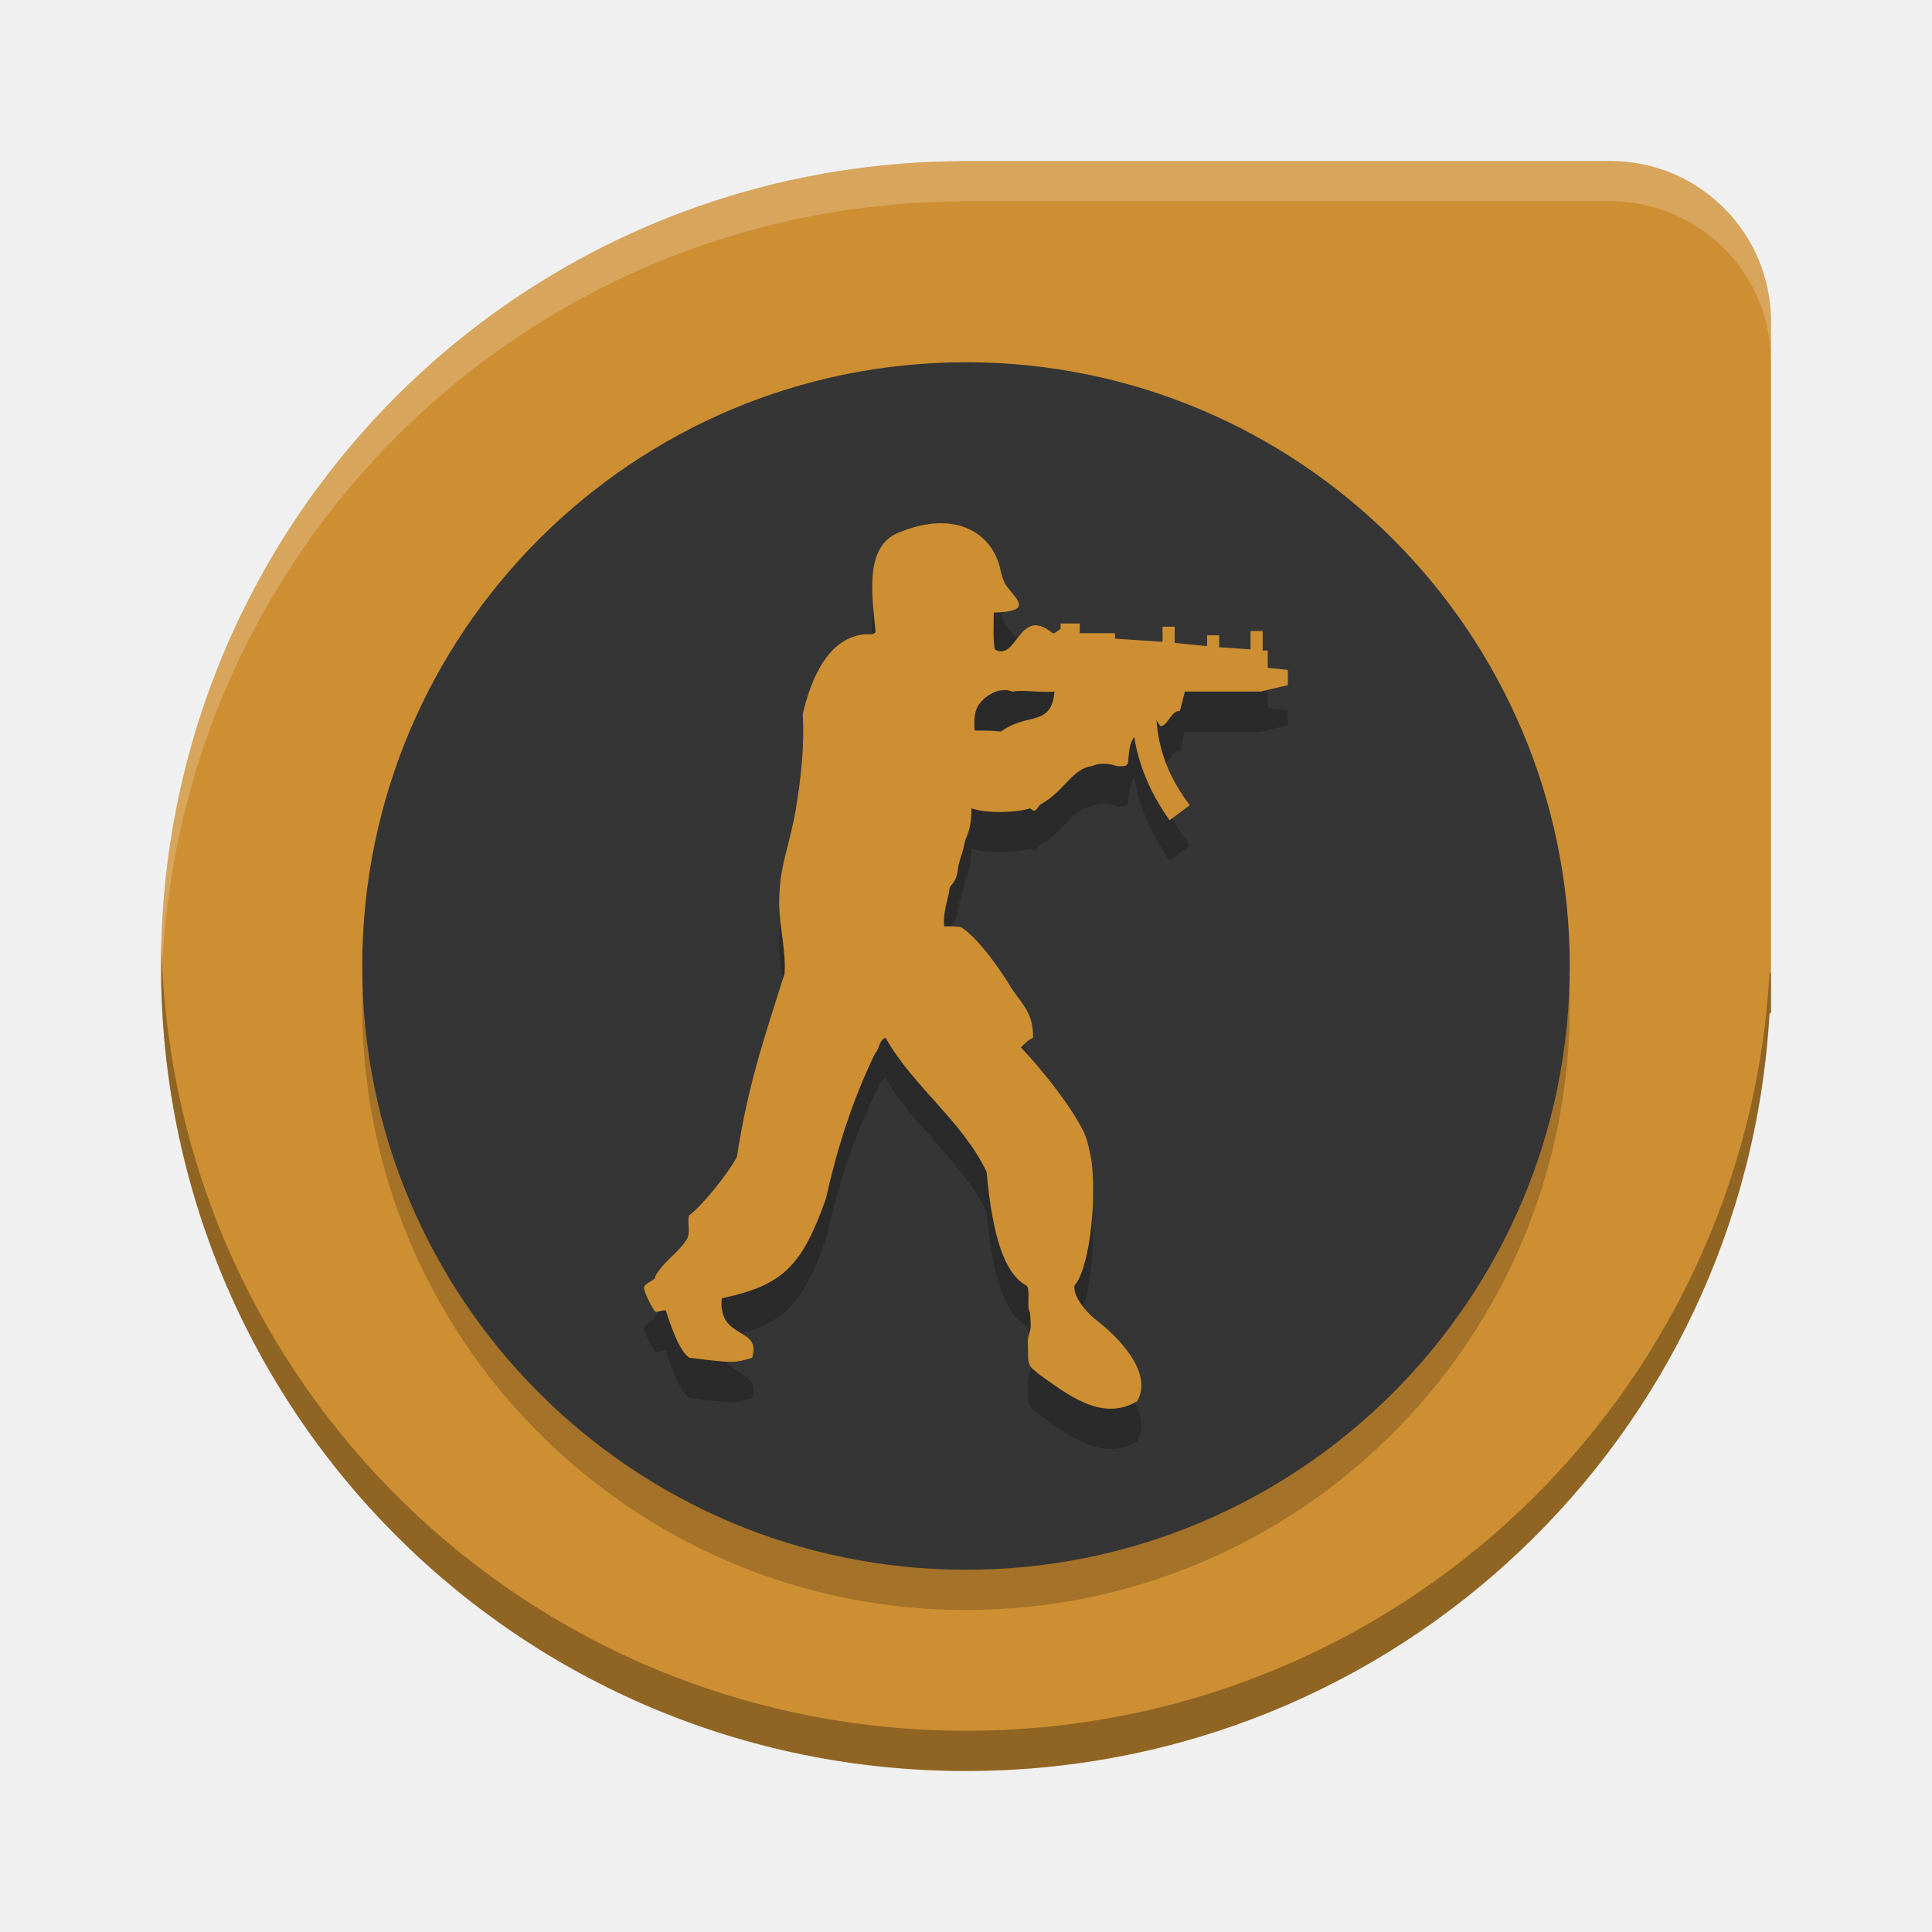
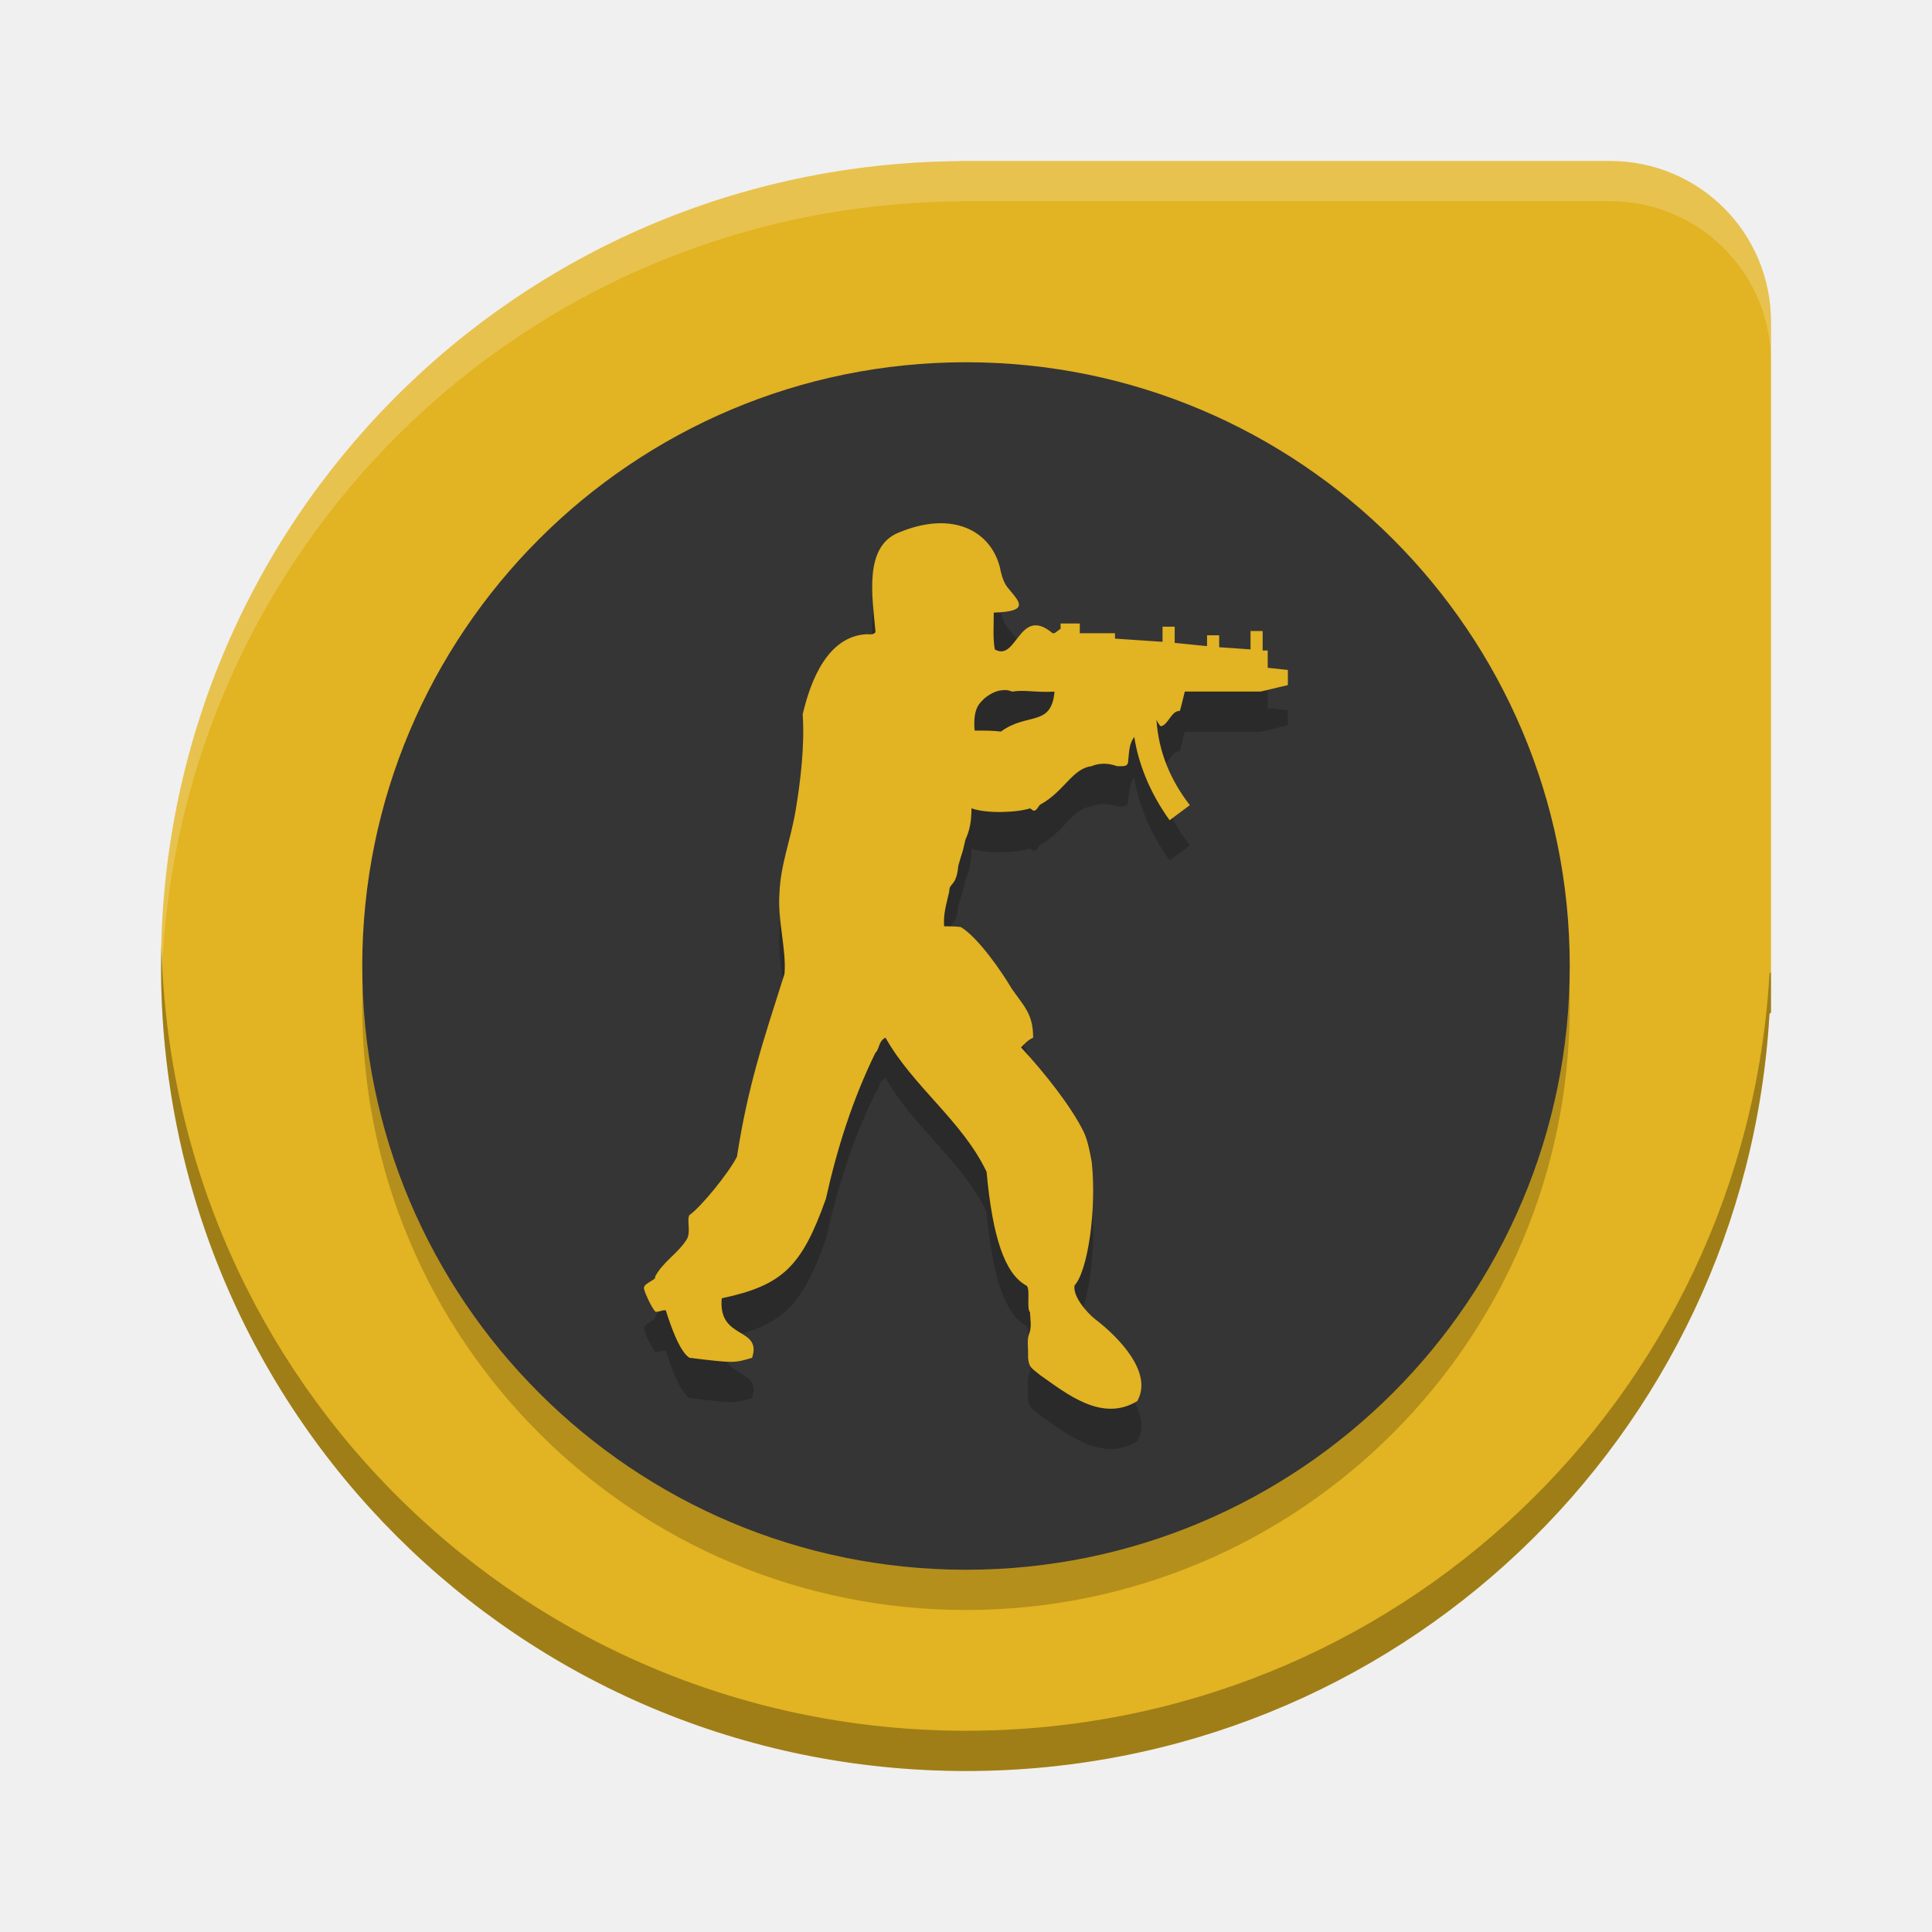
<svg xmlns="http://www.w3.org/2000/svg" id="svg2817" height="48" width="48" version="1.0">
  <defs id="defs221" />
  <text id="text4087-2-6-5" opacity=".8" font-size="12.666px" xml:space="preserve" y="10.813" x="877.226" font-family="'Bitstream Vera Sans'" fill="#000000">
    <tspan id="tspan4089-7-2-9" y="10.813" x="877.226" />
  </text>
  <text id="text4087-2-6-5-5" opacity=".8" font-size="12.666px" xml:space="preserve" y="-29.929" x="901.187" font-family="'Bitstream Vera Sans'" fill="#000000">
    <tspan id="tspan4089-7-2-9-6" y="-29.929" x="901.187" />
  </text>
  <text id="text4087-2-6-5-2" opacity=".8" font-size="12.666px" xml:space="preserve" y="-60.007" x="-569.371" font-family="'Bitstream Vera Sans'" fill="#000000">
    <tspan id="tspan4089-7-2-9-2" y="-60.007" x="-569.371" />
  </text>
  <text id="text4087-2-6-5-59" opacity=".8" font-size="12.666px" xml:space="preserve" y="685.546" x="-2393.057" font-family="'Bitstream Vera Sans'" fill="#000000">
    <tspan id="tspan4089-7-2-9-4" y="685.546" x="-2393.057" />
  </text>
  <text id="text4087-2-6-5-1" opacity=".8" font-size="12.666px" xml:space="preserve" y="-445.328" x="-454.88" font-family="'Bitstream Vera Sans'" fill="#000000">
    <tspan id="tspan4089-7-2-9-7" y="-445.328" x="-454.88" />
  </text>
  <text id="text4087-2-6-5-7" opacity=".8" font-size="12.666px" xml:space="preserve" y="-858.798" x="352.722" font-family="'Bitstream Vera Sans'" fill="#000000">
    <tspan id="tspan4089-7-2-9-1" y="-858.798" x="352.722" />
  </text>
  <text id="text4087-2-6-5-5-3" opacity=".8" font-size="12.666px" xml:space="preserve" y="-899.54" x="376.683" font-family="'Bitstream Vera Sans'" fill="#000000">
    <tspan id="tspan4089-7-2-9-6-5" y="-899.54" x="376.683" />
  </text>
  <text id="text4087-2-6-5-3" opacity=".8" font-size="12.666px" xml:space="preserve" y="-906.75" x="-1114.78" font-family="'Bitstream Vera Sans'" fill="#000000">
    <tspan id="tspan4089-7-2-9-18" y="-906.75" x="-1114.78" />
  </text>
  <text id="text4087-2-6-5-4" opacity=".8" font-size="12.666px" xml:space="preserve" y="-1179.984" x="345.763" font-family="'Bitstream Vera Sans'" fill="#000000">
    <tspan id="tspan4089-7-2-9-9" y="-1179.984" x="345.763" />
  </text>
  <text id="text4087-2-6-5-7-1" opacity=".8" font-size="12.666px" xml:space="preserve" y="-553.293" x="1831.886" font-family="'Bitstream Vera Sans'" fill="#000000">
    <tspan id="tspan4089-7-2-9-1-8" y="-553.293" x="1831.886" />
  </text>
  <text id="text4087-2-6-5-5-5" opacity=".8" font-size="12.666px" xml:space="preserve" y="-594.034" x="1855.847" font-family="'Bitstream Vera Sans'" fill="#000000">
    <tspan id="tspan4089-7-2-9-6-9" y="-594.034" x="1855.847" />
  </text>
  <text id="text4087-2-6-5-75" opacity=".8" font-size="12.666px" xml:space="preserve" y="-601.244" x="364.384" font-family="'Bitstream Vera Sans'" fill="#000000">
    <tspan id="tspan4089-7-2-9-3" y="-601.244" x="364.384" />
  </text>
  <text id="text4087-2-6-5-4-8" opacity=".8" font-size="12.666px" xml:space="preserve" y="-874.478" x="1824.927" font-family="'Bitstream Vera Sans'" fill="#000000">
    <tspan id="tspan4089-7-2-9-9-8" y="-874.478" x="1824.927" />
  </text>
  <text id="text4087-2-6-5-45" opacity=".8" font-size="12.666px" xml:space="preserve" y="-649.336" x="-573.433" font-family="'Bitstream Vera Sans'" fill="#000000">
    <tspan id="tspan4089-7-2-9-75" y="-649.336" x="-573.433" />
  </text>
  <text id="text4087-2-6-5-59-7" opacity=".8" font-size="12.666px" xml:space="preserve" y="96.218" x="-2397.118" font-family="'Bitstream Vera Sans'" fill="#000000">
    <tspan id="tspan4089-7-2-9-4-0" y="96.218" x="-2397.118" />
  </text>
  <text id="text4087-2-6-5-8" opacity=".8" font-size="12.666px" xml:space="preserve" y="189.09" x="-682.363" font-family="'Bitstream Vera Sans'" fill="#000000">
    <tspan id="tspan4089-7-2-9-19" y="189.09" x="-682.363" />
  </text>
  <text id="text4087-2-6-5-7-5" opacity=".8" font-size="12.666px" xml:space="preserve" y="9.908" x="426.662" font-family="'Bitstream Vera Sans'" fill="#000000">
    <tspan id="tspan4089-7-2-9-1-2" y="9.908" x="426.662" />
  </text>
  <text id="text4087-2-6-5-5-0" opacity=".8" font-size="12.666px" xml:space="preserve" y="-30.834" x="450.622" font-family="'Bitstream Vera Sans'" fill="#000000">
    <tspan id="tspan4089-7-2-9-6-2" y="-30.834" x="450.622" />
  </text>
  <text id="text4087-2-6-5-26" opacity=".8" font-size="12.666px" xml:space="preserve" y="-38.044" x="-1040.841" font-family="'Bitstream Vera Sans'" fill="#000000">
    <tspan id="tspan4089-7-2-9-90" y="-38.044" x="-1040.841" />
  </text>
  <text id="text4087-2-6-5-4-3" opacity=".8" font-size="12.666px" xml:space="preserve" y="-311.278" x="419.702" font-family="'Bitstream Vera Sans'" fill="#000000">
    <tspan id="tspan4089-7-2-9-9-5" y="-311.278" x="419.702" />
  </text>
  <text id="text4087-2-6-5-55" opacity=".8" font-size="12.666px" xml:space="preserve" y="-40.758" x="-608.033" font-family="'Bitstream Vera Sans'" fill="#000000">
    <tspan id="tspan4089-7-2-9-32" y="-40.758" x="-608.033" />
  </text>
  <text id="text4087-2-6-5-59-9" opacity=".8" font-size="12.666px" xml:space="preserve" y="704.795" x="-2431.718" font-family="'Bitstream Vera Sans'" fill="#000000">
    <tspan id="tspan4089-7-2-9-4-1" y="704.795" x="-2431.718" />
  </text>
  <text id="text4087-2-6-5-1-8" opacity=".8" font-size="12.666px" xml:space="preserve" y="-902.289" x="-456.939" font-family="'Bitstream Vera Sans'" fill="#000000">
    <tspan id="tspan4089-7-2-9-7-8" y="-902.289" x="-456.939" />
  </text>
  <text id="text4087-2-6-5-7-8" opacity=".8" font-size="12.666px" xml:space="preserve" y="-1315.759" x="350.663" font-family="'Bitstream Vera Sans'" fill="#000000">
    <tspan id="tspan4089-7-2-9-1-9" y="-1315.759" x="350.663" />
  </text>
  <text id="text4087-2-6-5-5-52" opacity=".8" font-size="12.666px" xml:space="preserve" y="-1356.501" x="374.624" font-family="'Bitstream Vera Sans'" fill="#000000">
    <tspan id="tspan4089-7-2-9-6-4" y="-1356.501" x="374.624" />
  </text>
  <text id="text4087-2-6-5-3-4" opacity=".8" font-size="12.666px" xml:space="preserve" y="-1363.71" x="-1116.84" font-family="'Bitstream Vera Sans'" fill="#000000">
    <tspan id="tspan4089-7-2-9-18-3" y="-1363.71" x="-1116.84" />
  </text>
  <text id="text4087-2-6-5-4-7" opacity=".8" font-size="12.666px" xml:space="preserve" y="-1636.945" x="343.703" font-family="'Bitstream Vera Sans'" fill="#000000">
    <tspan id="tspan4089-7-2-9-9-54" y="-1636.945" x="343.703" />
  </text>
  <text id="text4087-2-6-5-7-1-2" opacity=".8" font-size="12.666px" xml:space="preserve" y="-1010.253" x="1829.826" font-family="'Bitstream Vera Sans'" fill="#000000">
    <tspan id="tspan4089-7-2-9-1-8-0" y="-1010.253" x="1829.826" />
  </text>
  <text id="text4087-2-6-5-5-5-6" opacity=".8" font-size="12.666px" xml:space="preserve" y="-1050.995" x="1853.787" font-family="'Bitstream Vera Sans'" fill="#000000">
    <tspan id="tspan4089-7-2-9-6-9-8" y="-1050.995" x="1853.787" />
  </text>
  <text id="text4087-2-6-5-75-4" opacity=".8" font-size="12.666px" xml:space="preserve" y="-1058.205" x="362.324" font-family="'Bitstream Vera Sans'" fill="#000000">
    <tspan id="tspan4089-7-2-9-3-9" y="-1058.205" x="362.324" />
  </text>
  <text id="text4087-2-6-5-4-8-1" opacity=".8" font-size="12.666px" xml:space="preserve" y="-1331.439" x="1822.867" font-family="'Bitstream Vera Sans'" fill="#000000">
    <tspan id="tspan4089-7-2-9-9-8-8" y="-1331.439" x="1822.867" />
  </text>
  <text id="text4087-2-6-5-45-0" opacity=".8" font-size="12.666px" xml:space="preserve" y="-1106.296" x="-575.492" font-family="'Bitstream Vera Sans'" fill="#000000">
    <tspan id="tspan4089-7-2-9-75-2" y="-1106.296" x="-575.492" />
  </text>
  <text id="text4087-2-6-5-59-5" opacity=".8" font-size="12.666px" xml:space="preserve" y="-360.743" x="-2399.178" font-family="'Bitstream Vera Sans'" fill="#000000">
    <tspan id="tspan4089-7-2-9-4-00" y="-360.743" x="-2399.178" />
  </text>
  <text id="text4087-2-6-5-264" opacity=".8" font-size="12.666px" xml:space="preserve" y="-267.87" x="-684.422" font-family="'Bitstream Vera Sans'" fill="#000000">
    <tspan id="tspan4089-7-2-9-8" y="-267.87" x="-684.422" />
  </text>
  <text id="text4087-2-6-5-42" opacity=".8" font-size="12.666px" xml:space="preserve" y="-26.956" x="155.592" font-family="'Bitstream Vera Sans'" fill="#000000">
    <tspan id="tspan4089-7-2-9-93" y="-26.956" x="155.592" />
  </text>
  <text id="text4087-2-6-5-5-05" opacity=".8" font-size="12.666px" xml:space="preserve" y="-67.698" x="179.553" font-family="'Bitstream Vera Sans'" fill="#000000">
    <tspan id="tspan4089-7-2-9-6-49" y="-67.698" x="179.553" />
  </text>
  <text id="text4087-2-6-5-1-4" opacity=".8" font-size="12.666px" xml:space="preserve" y="-261.727" x="-1090.263" font-family="'Bitstream Vera Sans'" fill="#000000">
    <tspan id="tspan4089-7-2-9-7-7" y="-261.727" x="-1090.263" />
  </text>
  <text id="text4087-2-6-5-7-56" opacity=".8" font-size="12.666px" xml:space="preserve" y="-675.197" x="-282.661" font-family="'Bitstream Vera Sans'" fill="#000000">
    <tspan id="tspan4089-7-2-9-1-1" y="-675.197" x="-282.661" />
  </text>
  <text id="text4087-2-6-5-5-8" opacity=".8" font-size="12.666px" xml:space="preserve" y="-715.938" x="-258.7" font-family="'Bitstream Vera Sans'" fill="#000000">
    <tspan id="tspan4089-7-2-9-6-7" y="-715.938" x="-258.7" />
  </text>
  <text id="text4087-2-6-5-3-42" opacity=".8" font-size="12.666px" xml:space="preserve" y="-723.148" x="-1750.164" font-family="'Bitstream Vera Sans'" fill="#000000">
    <tspan id="tspan4089-7-2-9-18-39" y="-723.148" x="-1750.164" />
  </text>
  <text id="text4087-2-6-5-4-4" opacity=".8" font-size="12.666px" xml:space="preserve" y="-996.383" x="-289.621" font-family="'Bitstream Vera Sans'" fill="#000000">
    <tspan id="tspan4089-7-2-9-9-3" y="-996.383" x="-289.621" />
  </text>
  <text id="text4087-2-6-5-7-1-0" opacity=".8" font-size="12.666px" xml:space="preserve" y="-369.691" x="1196.503" font-family="'Bitstream Vera Sans'" fill="#000000">
    <tspan id="tspan4089-7-2-9-1-8-5" y="-369.691" x="1196.503" />
  </text>
  <text id="text4087-2-6-5-5-5-5" opacity=".8" font-size="12.666px" xml:space="preserve" y="-410.433" x="1220.463" font-family="'Bitstream Vera Sans'" fill="#000000">
    <tspan id="tspan4089-7-2-9-6-9-2" y="-410.433" x="1220.463" />
  </text>
  <text id="text4087-2-6-5-75-9" opacity=".8" font-size="12.666px" xml:space="preserve" y="-417.643" x="-271" font-family="'Bitstream Vera Sans'" fill="#000000">
    <tspan id="tspan4089-7-2-9-3-1" y="-417.643" x="-271" />
  </text>
  <text id="text4087-2-6-5-4-8-18" opacity=".8" font-size="12.666px" xml:space="preserve" y="-690.877" x="1189.543" font-family="'Bitstream Vera Sans'" fill="#000000">
    <tspan id="tspan4089-7-2-9-9-8-4" y="-690.877" x="1189.543" />
  </text>
  <text id="text4087-2-6-5-45-3" opacity=".8" font-size="12.666px" xml:space="preserve" y="-465.734" x="-1208.816" font-family="'Bitstream Vera Sans'" fill="#000000">
    <tspan id="tspan4089-7-2-9-75-7" y="-465.734" x="-1208.816" />
  </text>
  <text id="text4087-2-6-5-59-8" opacity=".8" font-size="12.666px" xml:space="preserve" y="279.819" x="-3032.502" font-family="'Bitstream Vera Sans'" fill="#000000">
    <tspan id="tspan4089-7-2-9-4-2" y="279.819" x="-3032.502" />
  </text>
  <g id="layer4-0" transform="matrix(.90475 0 0 .90475 -716.75 -676.29)">
    <text id="text4087-2-6-5-20" opacity=".8" font-size="14px" xml:space="preserve" y="1159.415" x="-664.274" font-family="'Bitstream Vera Sans'" fill="#000000">
      <tspan id="tspan4089-7-2-9-82" y="1159.415" x="-664.274" />
    </text>
  </g>
  <text id="text4087-2-6-5-9" opacity=".8" font-size="12.666px" xml:space="preserve" y="18.051" x="877.226" font-family="'Bitstream Vera Sans'" fill="#000000">
    <tspan id="tspan4089-7-2-9-43" y="18.051" x="877.226" />
  </text>
  <text id="text4087-2-6-5-5-51" opacity=".8" font-size="12.666px" xml:space="preserve" y="-22.691" x="901.187" font-family="'Bitstream Vera Sans'" fill="#000000">
    <tspan id="tspan4089-7-2-9-6-74" y="-22.691" x="901.187" />
  </text>
  <text id="text4087-2-6-5-2-3" opacity=".8" font-size="12.666px" xml:space="preserve" y="-52.769" x="-569.371" font-family="'Bitstream Vera Sans'" fill="#000000">
    <tspan id="tspan4089-7-2-9-2-1" y="-52.769" x="-569.371" />
  </text>
  <text id="text4087-2-6-5-59-4" opacity=".8" font-size="12.666px" xml:space="preserve" y="692.784" x="-2393.057" font-family="'Bitstream Vera Sans'" fill="#000000">
    <tspan id="tspan4089-7-2-9-4-6" y="692.784" x="-2393.057" />
  </text>
  <text id="text4087-2-6-5-1-9" opacity=".8" font-size="12.666px" xml:space="preserve" y="-438.09" x="-454.88" font-family="'Bitstream Vera Sans'" fill="#000000">
    <tspan id="tspan4089-7-2-9-7-4" y="-438.09" x="-454.88" />
  </text>
  <text id="text4087-2-6-5-7-2" opacity=".8" font-size="12.666px" xml:space="preserve" y="-851.56" x="352.722" font-family="'Bitstream Vera Sans'" fill="#000000">
    <tspan id="tspan4089-7-2-9-1-26" y="-851.56" x="352.722" />
  </text>
  <text id="text4087-2-6-5-5-3-4" opacity=".8" font-size="12.666px" xml:space="preserve" y="-892.302" x="376.683" font-family="'Bitstream Vera Sans'" fill="#000000">
    <tspan id="tspan4089-7-2-9-6-5-1" y="-892.302" x="376.683" />
  </text>
  <text id="text4087-2-6-5-3-2" opacity=".8" font-size="12.666px" xml:space="preserve" y="-899.512" x="-1114.78" font-family="'Bitstream Vera Sans'" fill="#000000">
    <tspan id="tspan4089-7-2-9-18-8" y="-899.512" x="-1114.78" />
  </text>
  <text id="text4087-2-6-5-4-89" opacity=".8" font-size="12.666px" xml:space="preserve" y="-1172.746" x="345.763" font-family="'Bitstream Vera Sans'" fill="#000000">
    <tspan id="tspan4089-7-2-9-9-2" y="-1172.746" x="345.763" />
  </text>
  <text id="text4087-2-6-5-7-1-8" opacity=".8" font-size="12.666px" xml:space="preserve" y="-546.055" x="1831.886" font-family="'Bitstream Vera Sans'" fill="#000000">
    <tspan id="tspan4089-7-2-9-1-8-8" y="-546.055" x="1831.886" />
  </text>
  <text id="text4087-2-6-5-5-5-8" opacity=".8" font-size="12.666px" xml:space="preserve" y="-586.797" x="1855.847" font-family="'Bitstream Vera Sans'" fill="#000000">
    <tspan id="tspan4089-7-2-9-6-9-6" y="-586.797" x="1855.847" />
  </text>
  <text id="text4087-2-6-5-75-8" opacity=".8" font-size="12.666px" xml:space="preserve" y="-594.006" x="364.384" font-family="'Bitstream Vera Sans'" fill="#000000">
    <tspan id="tspan4089-7-2-9-3-3" y="-594.006" x="364.384" />
  </text>
  <text id="text4087-2-6-5-4-8-8" opacity=".8" font-size="12.666px" xml:space="preserve" y="-867.24" x="1824.927" font-family="'Bitstream Vera Sans'" fill="#000000">
    <tspan id="tspan4089-7-2-9-9-8-3" y="-867.24" x="1824.927" />
  </text>
  <text id="text4087-2-6-5-45-33" opacity=".8" font-size="12.666px" xml:space="preserve" y="-642.098" x="-573.433" font-family="'Bitstream Vera Sans'" fill="#000000">
    <tspan id="tspan4089-7-2-9-75-8" y="-642.098" x="-573.433" />
  </text>
  <text id="text4087-2-6-5-59-7-0" opacity=".8" font-size="12.666px" xml:space="preserve" y="103.456" x="-2397.118" font-family="'Bitstream Vera Sans'" fill="#000000">
    <tspan id="tspan4089-7-2-9-4-0-4" y="103.456" x="-2397.118" />
  </text>
  <text id="text4087-2-6-5-8-7" opacity=".8" font-size="12.666px" xml:space="preserve" y="196.328" x="-682.363" font-family="'Bitstream Vera Sans'" fill="#000000">
    <tspan id="tspan4089-7-2-9-19-6" y="196.328" x="-682.363" />
  </text>
  <text id="text4087-2-6-5-7-5-8" opacity=".8" font-size="12.666px" xml:space="preserve" y="17.146" x="426.662" font-family="'Bitstream Vera Sans'" fill="#000000">
    <tspan id="tspan4089-7-2-9-1-2-9" y="17.146" x="426.662" />
  </text>
  <text id="text4087-2-6-5-5-0-0" opacity=".8" font-size="12.666px" xml:space="preserve" y="-23.596" x="450.622" font-family="'Bitstream Vera Sans'" fill="#000000">
    <tspan id="tspan4089-7-2-9-6-2-6" y="-23.596" x="450.622" />
  </text>
  <text id="text4087-2-6-5-26-8" opacity=".8" font-size="12.666px" xml:space="preserve" y="-30.806" x="-1040.841" font-family="'Bitstream Vera Sans'" fill="#000000">
    <tspan id="tspan4089-7-2-9-90-7" y="-30.806" x="-1040.841" />
  </text>
  <text id="text4087-2-6-5-4-3-9" opacity=".8" font-size="12.666px" xml:space="preserve" y="-304.04" x="419.702" font-family="'Bitstream Vera Sans'" fill="#000000">
    <tspan id="tspan4089-7-2-9-9-5-0" y="-304.04" x="419.702" />
  </text>
  <text id="text4087-2-6-5-55-3" opacity=".8" font-size="12.666px" xml:space="preserve" y="-33.52" x="-608.033" font-family="'Bitstream Vera Sans'" fill="#000000">
    <tspan id="tspan4089-7-2-9-32-3" y="-33.52" x="-608.033" />
  </text>
  <text id="text4087-2-6-5-59-9-3" opacity=".8" font-size="12.666px" xml:space="preserve" y="712.033" x="-2431.718" font-family="'Bitstream Vera Sans'" fill="#000000">
    <tspan id="tspan4089-7-2-9-4-1-7" y="712.033" x="-2431.718" />
  </text>
  <text id="text4087-2-6-5-1-8-3" opacity=".8" font-size="12.666px" xml:space="preserve" y="-895.051" x="-456.939" font-family="'Bitstream Vera Sans'" fill="#000000">
    <tspan id="tspan4089-7-2-9-7-8-2" y="-895.051" x="-456.939" />
  </text>
  <text id="text4087-2-6-5-7-8-6" opacity=".8" font-size="12.666px" xml:space="preserve" y="-1308.521" x="350.663" font-family="'Bitstream Vera Sans'" fill="#000000">
    <tspan id="tspan4089-7-2-9-1-9-5" y="-1308.521" x="350.663" />
  </text>
  <text id="text4087-2-6-5-5-52-2" opacity=".8" font-size="12.666px" xml:space="preserve" y="-1349.263" x="374.624" font-family="'Bitstream Vera Sans'" fill="#000000">
    <tspan id="tspan4089-7-2-9-6-4-6" y="-1349.263" x="374.624" />
  </text>
  <text id="text4087-2-6-5-3-4-5" opacity=".8" font-size="12.666px" xml:space="preserve" y="-1356.472" x="-1116.84" font-family="'Bitstream Vera Sans'" fill="#000000">
    <tspan id="tspan4089-7-2-9-18-3-8" y="-1356.472" x="-1116.84" />
  </text>
  <text id="text4087-2-6-5-4-7-7" opacity=".8" font-size="12.666px" xml:space="preserve" y="-1629.707" x="343.703" font-family="'Bitstream Vera Sans'" fill="#000000">
    <tspan id="tspan4089-7-2-9-9-54-9" y="-1629.707" x="343.703" />
  </text>
  <text id="text4087-2-6-5-7-1-2-6" opacity=".8" font-size="12.666px" xml:space="preserve" y="-1003.015" x="1829.826" font-family="'Bitstream Vera Sans'" fill="#000000">
    <tspan id="tspan4089-7-2-9-1-8-0-0" y="-1003.015" x="1829.826" />
  </text>
  <text id="text4087-2-6-5-5-5-6-4" opacity=".8" font-size="12.666px" xml:space="preserve" y="-1043.757" x="1853.787" font-family="'Bitstream Vera Sans'" fill="#000000">
    <tspan id="tspan4089-7-2-9-6-9-8-1" y="-1043.757" x="1853.787" />
  </text>
  <text id="text4087-2-6-5-75-4-0" opacity=".8" font-size="12.666px" xml:space="preserve" y="-1050.967" x="362.324" font-family="'Bitstream Vera Sans'" fill="#000000">
    <tspan id="tspan4089-7-2-9-3-9-4" y="-1050.967" x="362.324" />
  </text>
  <text id="text4087-2-6-5-4-8-1-8" opacity=".8" font-size="12.666px" xml:space="preserve" y="-1324.201" x="1822.867" font-family="'Bitstream Vera Sans'" fill="#000000">
    <tspan id="tspan4089-7-2-9-9-8-8-7" y="-1324.201" x="1822.867" />
  </text>
  <text id="text4087-2-6-5-45-0-0" opacity=".8" font-size="12.666px" xml:space="preserve" y="-1099.058" x="-575.492" font-family="'Bitstream Vera Sans'" fill="#000000">
    <tspan id="tspan4089-7-2-9-75-2-8" y="-1099.058" x="-575.492" />
  </text>
  <text id="text4087-2-6-5-59-5-6" opacity=".8" font-size="12.666px" xml:space="preserve" y="-353.505" x="-2399.178" font-family="'Bitstream Vera Sans'" fill="#000000">
    <tspan id="tspan4089-7-2-9-4-00-2" y="-353.505" x="-2399.178" />
  </text>
  <text id="text4087-2-6-5-264-4" opacity=".8" font-size="12.666px" xml:space="preserve" y="-260.632" x="-684.422" font-family="'Bitstream Vera Sans'" fill="#000000">
    <tspan id="tspan4089-7-2-9-8-7" y="-260.632" x="-684.422" />
  </text>
  <text id="text4087-2-6-5-42-9" opacity=".8" font-size="12.666px" xml:space="preserve" y="-19.718" x="155.592" font-family="'Bitstream Vera Sans'" fill="#000000">
    <tspan id="tspan4089-7-2-9-93-3" y="-19.718" x="155.592" />
  </text>
  <text id="text4087-2-6-5-5-05-9" opacity=".8" font-size="12.666px" xml:space="preserve" y="-60.46" x="179.553" font-family="'Bitstream Vera Sans'" fill="#000000">
    <tspan id="tspan4089-7-2-9-6-49-2" y="-60.46" x="179.553" />
  </text>
  <text id="text4087-2-6-5-1-4-8" opacity=".8" font-size="12.666px" xml:space="preserve" y="-254.489" x="-1090.263" font-family="'Bitstream Vera Sans'" fill="#000000">
    <tspan id="tspan4089-7-2-9-7-7-3" y="-254.489" x="-1090.263" />
  </text>
  <text id="text4087-2-6-5-7-56-0" opacity=".8" font-size="12.666px" xml:space="preserve" y="-667.959" x="-282.661" font-family="'Bitstream Vera Sans'" fill="#000000">
    <tspan id="tspan4089-7-2-9-1-1-1" y="-667.959" x="-282.661" />
  </text>
  <text id="text4087-2-6-5-5-8-7" opacity=".8" font-size="12.666px" xml:space="preserve" y="-708.701" x="-258.7" font-family="'Bitstream Vera Sans'" fill="#000000">
    <tspan id="tspan4089-7-2-9-6-7-8" y="-708.701" x="-258.7" />
  </text>
  <text id="text4087-2-6-5-3-42-9" opacity=".8" font-size="12.666px" xml:space="preserve" y="-715.91" x="-1750.164" font-family="'Bitstream Vera Sans'" fill="#000000">
    <tspan id="tspan4089-7-2-9-18-39-1" y="-715.91" x="-1750.164" />
  </text>
  <text id="text4087-2-6-5-4-4-5" opacity=".8" font-size="12.666px" xml:space="preserve" y="-989.144" x="-289.621" font-family="'Bitstream Vera Sans'" fill="#000000">
    <tspan id="tspan4089-7-2-9-9-3-4" y="-989.144" x="-289.621" />
  </text>
  <text id="text4087-2-6-5-7-1-0-9" opacity=".8" font-size="12.666px" xml:space="preserve" y="-362.453" x="1196.503" font-family="'Bitstream Vera Sans'" fill="#000000">
    <tspan id="tspan4089-7-2-9-1-8-5-2" y="-362.453" x="1196.503" />
  </text>
  <text id="text4087-2-6-5-5-5-5-5" opacity=".8" font-size="12.666px" xml:space="preserve" y="-403.195" x="1220.463" font-family="'Bitstream Vera Sans'" fill="#000000">
    <tspan id="tspan4089-7-2-9-6-9-2-7" y="-403.195" x="1220.463" />
  </text>
  <text id="text4087-2-6-5-75-9-4" opacity=".8" font-size="12.666px" xml:space="preserve" y="-410.405" x="-271" font-family="'Bitstream Vera Sans'" fill="#000000">
    <tspan id="tspan4089-7-2-9-3-1-9" y="-410.405" x="-271" />
  </text>
  <text id="text4087-2-6-5-4-8-18-9" opacity=".8" font-size="12.666px" xml:space="preserve" y="-683.639" x="1189.543" font-family="'Bitstream Vera Sans'" fill="#000000">
    <tspan id="tspan4089-7-2-9-9-8-4-4" y="-683.639" x="1189.543" />
  </text>
  <text id="text4087-2-6-5-45-3-5" opacity=".8" font-size="12.666px" xml:space="preserve" y="-458.496" x="-1208.816" font-family="'Bitstream Vera Sans'" fill="#000000">
    <tspan id="tspan4089-7-2-9-75-7-9" y="-458.496" x="-1208.816" />
  </text>
  <text id="text4087-2-6-5-59-8-3" opacity=".8" font-size="12.666px" xml:space="preserve" y="287.057" x="-3032.502" font-family="'Bitstream Vera Sans'" fill="#000000">
    <tspan id="tspan4089-7-2-9-4-2-5" y="287.057" x="-3032.502" />
  </text>
  <g id="layer4-0-7" transform="matrix(.90475 0 0 .90475 -716.75 -669.05)">
    <text id="text4087-2-6-5-20-0" opacity=".8" font-size="14px" xml:space="preserve" y="1159.415" x="-664.274" font-family="'Bitstream Vera Sans'" fill="#000000">
      <tspan id="tspan4089-7-2-9-82-8" y="1159.415" x="-664.274" />
    </text>
  </g>
  <text id="text7276" font-size="12.666px" xml:space="preserve" y="-361.225" x="435.904" font-family="'Droid Sans'" fill="#000000">
    <tspan id="tspan7278" y="-361.225" x="435.904" />
    <tspan id="tspan7280" y="-345.392" x="435.904" />
  </text>
  <text id="text4087-2-6-5-51" opacity=".8" font-size="12.666px" xml:space="preserve" y="-843.27" x="901.088" font-family="'Bitstream Vera Sans'" fill="#000000">
    <tspan id="tspan4089-7-2-9-97" y="-843.27" x="901.088" />
  </text>
  <text id="text4087-2-6-5-59-2" opacity=".8" font-size="12.666px" xml:space="preserve" y="-97.717" x="-922.598" font-family="'Bitstream Vera Sans'" fill="#000000">
    <tspan id="tspan4089-7-2-9-4-4" y="-97.717" x="-922.598" />
  </text>
  <text id="text4087-2-6-5-7-7" opacity=".8" font-size="12.666px" xml:space="preserve" y="-1128.266" x="1628.168" font-family="'Bitstream Vera Sans'" fill="#000000">
    <tspan id="tspan4089-7-2-9-1-6" y="-1128.266" x="1628.168" />
  </text>
  <text id="text4087-2-6-5-5-6" opacity=".8" font-size="12.666px" xml:space="preserve" y="-1169.008" x="1652.129" font-family="'Bitstream Vera Sans'" fill="#000000">
    <tspan id="tspan4089-7-2-9-6-53" y="-1169.008" x="1652.129" />
  </text>
  <text id="text4087-2-6-5-54" opacity=".8" font-size="12.666px" xml:space="preserve" y="-1176.217" x="160.665" font-family="'Bitstream Vera Sans'" fill="#000000">
    <tspan id="tspan4089-7-2-9-0" y="-1176.217" x="160.665" />
  </text>
  <text id="text4087-2-6-5-4-1" opacity=".8" font-size="12.666px" xml:space="preserve" y="-1449.452" x="1621.208" font-family="'Bitstream Vera Sans'" fill="#000000">
    <tspan id="tspan4089-7-2-9-9-28" y="-1449.452" x="1621.208" />
  </text>
-   <path style="fill:#cd8f32;fill-opacity:1" d="m 23.846,4 -0.002,0.004 C 12.837,4.088 4,12.972 4,24 4,35.08 12.92,44 24,44 34.68,44 43.351,35.711 43.963,25.189 L 44,25.154 44,24 44,8 C 44,5.784 42.216,4 40,4 L 24,4 23.846,4 Z" id="rect4203" />
+   <path style="fill:#e2b322;fill-opacity:1" d="m 23.846,4 -0.002,0.004 C 12.837,4.088 4,12.972 4,24 4,35.08 12.92,44 24,44 34.68,44 43.351,35.711 43.963,25.189 L 44,25.154 44,24 44,8 C 44,5.784 42.216,4 40,4 L 24,4 23.846,4 Z" id="rect4203" />
  <circle r="15" cy="25" cx="24" id="circle4363" style="opacity:0.2;fill:#000000;fill-opacity:1;stroke:none;stroke-width:2;stroke-linecap:round;stroke-linejoin:round;stroke-miterlimit:4;stroke-dasharray:none;stroke-opacity:1" />
  <circle style="opacity:1;fill:#353535;fill-opacity:1;stroke:none;stroke-width:2;stroke-linecap:round;stroke-linejoin:round;stroke-miterlimit:4;stroke-dasharray:none;stroke-opacity:1" id="path4361" cx="24" cy="24" r="15" />
  <path d="m 26.199,18.183 c -0.077,0.887 -0.68,0.51 -1.332,0.994 -0.176,-0.026 -0.377,-0.026 -0.653,-0.026 -0.05,-0.591 0.151,-0.699 0.251,-0.806 0.402,-0.323 0.68,-0.161 0.68,-0.161 0.301,-0.054 0.576,0.026 1.055,-4.26e-4 z m 1.506,-1.451 -0.878,0 0,-0.242 -0.477,0 0,0.134 c -0.052,0.026 -0.101,0.081 -0.151,0.107 l -0.05,0 c -0.831,-0.699 -0.88,0.726 -1.434,0.403 -0.05,-0.296 -0.025,-0.565 -0.025,-0.914 0.955,-0.027 0.603,-0.296 0.327,-0.645 -0.099,-0.135 -0.151,-0.35 -0.176,-0.484 -0.226,-0.887 -1.156,-1.424 -2.511,-0.86 -0.88,0.349 -0.653,1.613 -0.578,2.472 -0.05,0.08 -0.151,0.054 -0.226,0.054 -0.955,0.054 -1.382,1.128 -1.583,1.988 0.05,0.78 -0.05,1.639 -0.176,2.391 -0.126,0.752 -0.377,1.344 -0.402,2.069 -0.05,0.645 0.176,1.397 0.126,1.989 -0.528,1.666 -0.906,2.768 -1.181,4.542 -0.201,0.403 -0.903,1.263 -1.181,1.451 -0.075,0.134 0.05,0.43 -0.075,0.618 -0.226,0.349 -0.578,0.538 -0.779,0.914 0.05,0.08 -0.302,0.161 -0.275,0.296 0.025,0.134 0.201,0.483 0.275,0.564 0.025,0.054 0.275,-0.081 0.275,0 0.101,0.322 0.327,0.994 0.578,1.155 1.106,0.134 1.106,0.134 1.558,0 0.251,-0.78 -0.854,-0.43 -0.754,-1.478 1.508,-0.322 1.985,-0.779 2.587,-2.472 0.275,-1.236 0.653,-2.445 1.23,-3.628 0.099,-0.08 0.075,-0.295 0.251,-0.376 0.677,1.209 1.91,2.07 2.511,3.333 0.151,1.639 0.454,2.526 0.98,2.822 0.126,0.054 0,0.564 0.101,0.671 0,0.161 0.05,0.349 -0.025,0.538 -0.052,0.135 -0.025,0.296 -0.025,0.43 l 0,0.161 c 0.025,0.243 0.075,0.243 0.301,0.43 0.653,0.457 1.533,1.182 2.411,0.645 0.402,-0.699 -0.452,-1.585 -1.054,-2.042 -0.201,-0.161 -0.553,-0.564 -0.503,-0.833 0.327,-0.35 0.553,-1.881 0.427,-3.064 -0.05,-0.268 -0.099,-0.538 -0.201,-0.752 -0.301,-0.618 -0.978,-1.478 -1.556,-2.096 0.075,-0.08 0.176,-0.188 0.301,-0.242 0,-0.591 -0.226,-0.779 -0.526,-1.209 -0.253,-0.43 -0.829,-1.263 -1.258,-1.532 0,0 0,-0.027 -0.427,-0.027 -0.025,-0.295 0.052,-0.538 0.126,-0.86 0,-0.242 0.176,-0.107 0.226,-0.645 0.126,-0.457 0.075,-0.188 0.176,-0.645 0.099,-0.215 0.151,-0.43 0.151,-0.78 0.375,0.135 1.129,0.107 1.456,0 l 0.075,0.054 c 0.101,0.027 0.126,-0.134 0.201,-0.161 0.578,-0.323 0.779,-0.887 1.256,-0.941 0,0 0.253,-0.135 0.628,0 0.151,0 0.278,0.026 0.278,-0.135 0.025,-0.242 0.025,-0.429 0.151,-0.591 0.099,0.645 0.375,1.371 0.878,2.07 l 0.502,-0.375 c -0.477,-0.618 -0.777,-1.316 -0.829,-2.123 0.025,0.054 0.052,0.107 0.101,0.161 0.176,0 0.275,-0.403 0.477,-0.376 0.025,-0.054 0.077,-0.296 0.126,-0.484 l 1.883,0 0.678,-0.161 0,-0.376 -0.501,-0.054 0,-0.43 -0.126,0 0,-0.484 -0.301,0 0,0.457 -0.779,-0.054 0,-0.296 -0.301,0 0,0.269 -0.804,-0.08 0,-0.403 -0.302,0 0,0.376 -1.181,-0.08 0,-0.134 9.03e-4,0 z" id="path4445" style="opacity:0.2;fill:#000000;fill-opacity:1;fill-rule:evenodd" />
-   <path style="fill:#cd8f32;fill-opacity:1;fill-rule:evenodd" id="path3672" d="m 26.199,17.183 c -0.077,0.887 -0.68,0.51 -1.332,0.994 -0.176,-0.026 -0.377,-0.026 -0.653,-0.026 -0.05,-0.591 0.151,-0.699 0.251,-0.806 0.402,-0.323 0.68,-0.161 0.68,-0.161 0.301,-0.054 0.576,0.026 1.055,-4.26e-4 z m 1.506,-1.451 -0.878,0 0,-0.242 -0.477,0 0,0.134 c -0.052,0.026 -0.101,0.081 -0.151,0.107 l -0.05,0 c -0.831,-0.699 -0.88,0.726 -1.434,0.403 -0.05,-0.296 -0.025,-0.565 -0.025,-0.914 0.955,-0.027 0.603,-0.296 0.327,-0.645 -0.099,-0.135 -0.151,-0.35 -0.176,-0.484 -0.226,-0.887 -1.156,-1.424 -2.511,-0.86 -0.88,0.349 -0.653,1.613 -0.578,2.472 -0.05,0.08 -0.151,0.054 -0.226,0.054 -0.955,0.054 -1.382,1.128 -1.583,1.988 0.05,0.78 -0.05,1.639 -0.176,2.391 -0.126,0.752 -0.377,1.344 -0.402,2.069 -0.05,0.645 0.176,1.397 0.126,1.989 -0.528,1.666 -0.906,2.768 -1.181,4.542 -0.201,0.403 -0.903,1.263 -1.181,1.451 -0.075,0.134 0.05,0.43 -0.075,0.618 -0.226,0.349 -0.578,0.538 -0.779,0.914 0.05,0.08 -0.302,0.161 -0.275,0.296 0.025,0.134 0.201,0.483 0.275,0.564 0.025,0.054 0.275,-0.081 0.275,0 0.101,0.322 0.327,0.994 0.578,1.155 1.106,0.134 1.106,0.134 1.558,0 0.251,-0.78 -0.854,-0.43 -0.754,-1.478 1.508,-0.322 1.985,-0.779 2.587,-2.472 0.275,-1.236 0.653,-2.445 1.23,-3.628 0.099,-0.08 0.075,-0.295 0.251,-0.376 0.677,1.209 1.91,2.07 2.511,3.333 0.151,1.639 0.454,2.526 0.98,2.822 0.126,0.054 0,0.564 0.101,0.671 0,0.161 0.05,0.349 -0.025,0.538 -0.052,0.135 -0.025,0.296 -0.025,0.43 l 0,0.161 c 0.025,0.243 0.075,0.243 0.301,0.43 0.653,0.457 1.533,1.182 2.411,0.645 0.402,-0.699 -0.452,-1.585 -1.054,-2.042 -0.201,-0.161 -0.553,-0.564 -0.503,-0.833 0.327,-0.35 0.553,-1.881 0.427,-3.064 -0.05,-0.268 -0.099,-0.538 -0.201,-0.752 -0.301,-0.618 -0.978,-1.478 -1.556,-2.096 0.075,-0.08 0.176,-0.188 0.301,-0.242 0,-0.591 -0.226,-0.779 -0.526,-1.209 -0.253,-0.43 -0.829,-1.263 -1.258,-1.532 0,0 0,-0.027 -0.427,-0.027 -0.025,-0.295 0.052,-0.538 0.126,-0.86 0,-0.242 0.176,-0.107 0.226,-0.645 0.126,-0.457 0.075,-0.188 0.176,-0.645 0.099,-0.215 0.151,-0.43 0.151,-0.78 0.375,0.135 1.129,0.107 1.456,0 l 0.075,0.054 c 0.101,0.027 0.126,-0.134 0.201,-0.161 0.578,-0.323 0.779,-0.887 1.256,-0.941 0,0 0.253,-0.135 0.628,0 0.151,0 0.278,0.026 0.278,-0.135 0.025,-0.242 0.025,-0.429 0.151,-0.591 0.099,0.645 0.375,1.371 0.878,2.07 l 0.502,-0.375 c -0.477,-0.618 -0.777,-1.316 -0.829,-2.123 0.025,0.054 0.052,0.107 0.101,0.161 0.176,0 0.275,-0.403 0.477,-0.376 0.025,-0.054 0.077,-0.296 0.126,-0.484 l 1.883,0 0.678,-0.161 0,-0.376 -0.501,-0.054 0,-0.43 -0.126,0 0,-0.484 -0.301,0 0,0.457 -0.779,-0.054 0,-0.296 -0.301,0 0,0.269 -0.804,-0.08 0,-0.403 -0.302,0 0,0.376 -1.181,-0.08 0,-0.134 9.03e-4,0 z" />
+   <path style="fill:#e2b322;fill-opacity:1;fill-rule:evenodd" id="path3672" d="m 26.199,17.183 c -0.077,0.887 -0.68,0.51 -1.332,0.994 -0.176,-0.026 -0.377,-0.026 -0.653,-0.026 -0.05,-0.591 0.151,-0.699 0.251,-0.806 0.402,-0.323 0.68,-0.161 0.68,-0.161 0.301,-0.054 0.576,0.026 1.055,-4.26e-4 z m 1.506,-1.451 -0.878,0 0,-0.242 -0.477,0 0,0.134 c -0.052,0.026 -0.101,0.081 -0.151,0.107 l -0.05,0 c -0.831,-0.699 -0.88,0.726 -1.434,0.403 -0.05,-0.296 -0.025,-0.565 -0.025,-0.914 0.955,-0.027 0.603,-0.296 0.327,-0.645 -0.099,-0.135 -0.151,-0.35 -0.176,-0.484 -0.226,-0.887 -1.156,-1.424 -2.511,-0.86 -0.88,0.349 -0.653,1.613 -0.578,2.472 -0.05,0.08 -0.151,0.054 -0.226,0.054 -0.955,0.054 -1.382,1.128 -1.583,1.988 0.05,0.78 -0.05,1.639 -0.176,2.391 -0.126,0.752 -0.377,1.344 -0.402,2.069 -0.05,0.645 0.176,1.397 0.126,1.989 -0.528,1.666 -0.906,2.768 -1.181,4.542 -0.201,0.403 -0.903,1.263 -1.181,1.451 -0.075,0.134 0.05,0.43 -0.075,0.618 -0.226,0.349 -0.578,0.538 -0.779,0.914 0.05,0.08 -0.302,0.161 -0.275,0.296 0.025,0.134 0.201,0.483 0.275,0.564 0.025,0.054 0.275,-0.081 0.275,0 0.101,0.322 0.327,0.994 0.578,1.155 1.106,0.134 1.106,0.134 1.558,0 0.251,-0.78 -0.854,-0.43 -0.754,-1.478 1.508,-0.322 1.985,-0.779 2.587,-2.472 0.275,-1.236 0.653,-2.445 1.23,-3.628 0.099,-0.08 0.075,-0.295 0.251,-0.376 0.677,1.209 1.91,2.07 2.511,3.333 0.151,1.639 0.454,2.526 0.98,2.822 0.126,0.054 0,0.564 0.101,0.671 0,0.161 0.05,0.349 -0.025,0.538 -0.052,0.135 -0.025,0.296 -0.025,0.43 l 0,0.161 c 0.025,0.243 0.075,0.243 0.301,0.43 0.653,0.457 1.533,1.182 2.411,0.645 0.402,-0.699 -0.452,-1.585 -1.054,-2.042 -0.201,-0.161 -0.553,-0.564 -0.503,-0.833 0.327,-0.35 0.553,-1.881 0.427,-3.064 -0.05,-0.268 -0.099,-0.538 -0.201,-0.752 -0.301,-0.618 -0.978,-1.478 -1.556,-2.096 0.075,-0.08 0.176,-0.188 0.301,-0.242 0,-0.591 -0.226,-0.779 -0.526,-1.209 -0.253,-0.43 -0.829,-1.263 -1.258,-1.532 0,0 0,-0.027 -0.427,-0.027 -0.025,-0.295 0.052,-0.538 0.126,-0.86 0,-0.242 0.176,-0.107 0.226,-0.645 0.126,-0.457 0.075,-0.188 0.176,-0.645 0.099,-0.215 0.151,-0.43 0.151,-0.78 0.375,0.135 1.129,0.107 1.456,0 l 0.075,0.054 c 0.101,0.027 0.126,-0.134 0.201,-0.161 0.578,-0.323 0.779,-0.887 1.256,-0.941 0,0 0.253,-0.135 0.628,0 0.151,0 0.278,0.026 0.278,-0.135 0.025,-0.242 0.025,-0.429 0.151,-0.591 0.099,0.645 0.375,1.371 0.878,2.07 l 0.502,-0.375 c -0.477,-0.618 -0.777,-1.316 -0.829,-2.123 0.025,0.054 0.052,0.107 0.101,0.161 0.176,0 0.275,-0.403 0.477,-0.376 0.025,-0.054 0.077,-0.296 0.126,-0.484 l 1.883,0 0.678,-0.161 0,-0.376 -0.501,-0.054 0,-0.43 -0.126,0 0,-0.484 -0.301,0 0,0.457 -0.779,-0.054 0,-0.296 -0.301,0 0,0.269 -0.804,-0.08 0,-0.403 -0.302,0 0,0.376 -1.181,-0.08 0,-0.134 9.03e-4,0 z" />
  <path style="opacity:0.2;fill:#ffffff;fill-opacity:1" d="m 23.846,4 -0.002,0.004 C 12.837,4.088 4,12.972 4,24 4,24.168 4.008,24.333 4.012,24.5 4.275,13.706 13.004,5.087 23.844,5.004 L 23.846,5 24,5 40,5 c 2.216,0 4,1.784 4,4 L 44,8 C 44,5.784 42.216,4 40,4 L 24,4 23.846,4 Z" id="path4435" />
  <path style="opacity:0.3;fill:#000000;fill-opacity:1" d="M 4.012,23.5 C 4.008,23.667 4,23.832 4,24 4,35.08 12.92,44 24,44 34.68,44 43.351,35.711 43.963,25.189 L 44,25.154 l 0,-1 -0.037,0.035 C 43.351,34.711 34.68,43 24,43 13.088,43 4.276,34.346 4.012,23.5 Z" id="path4440" />
</svg>
